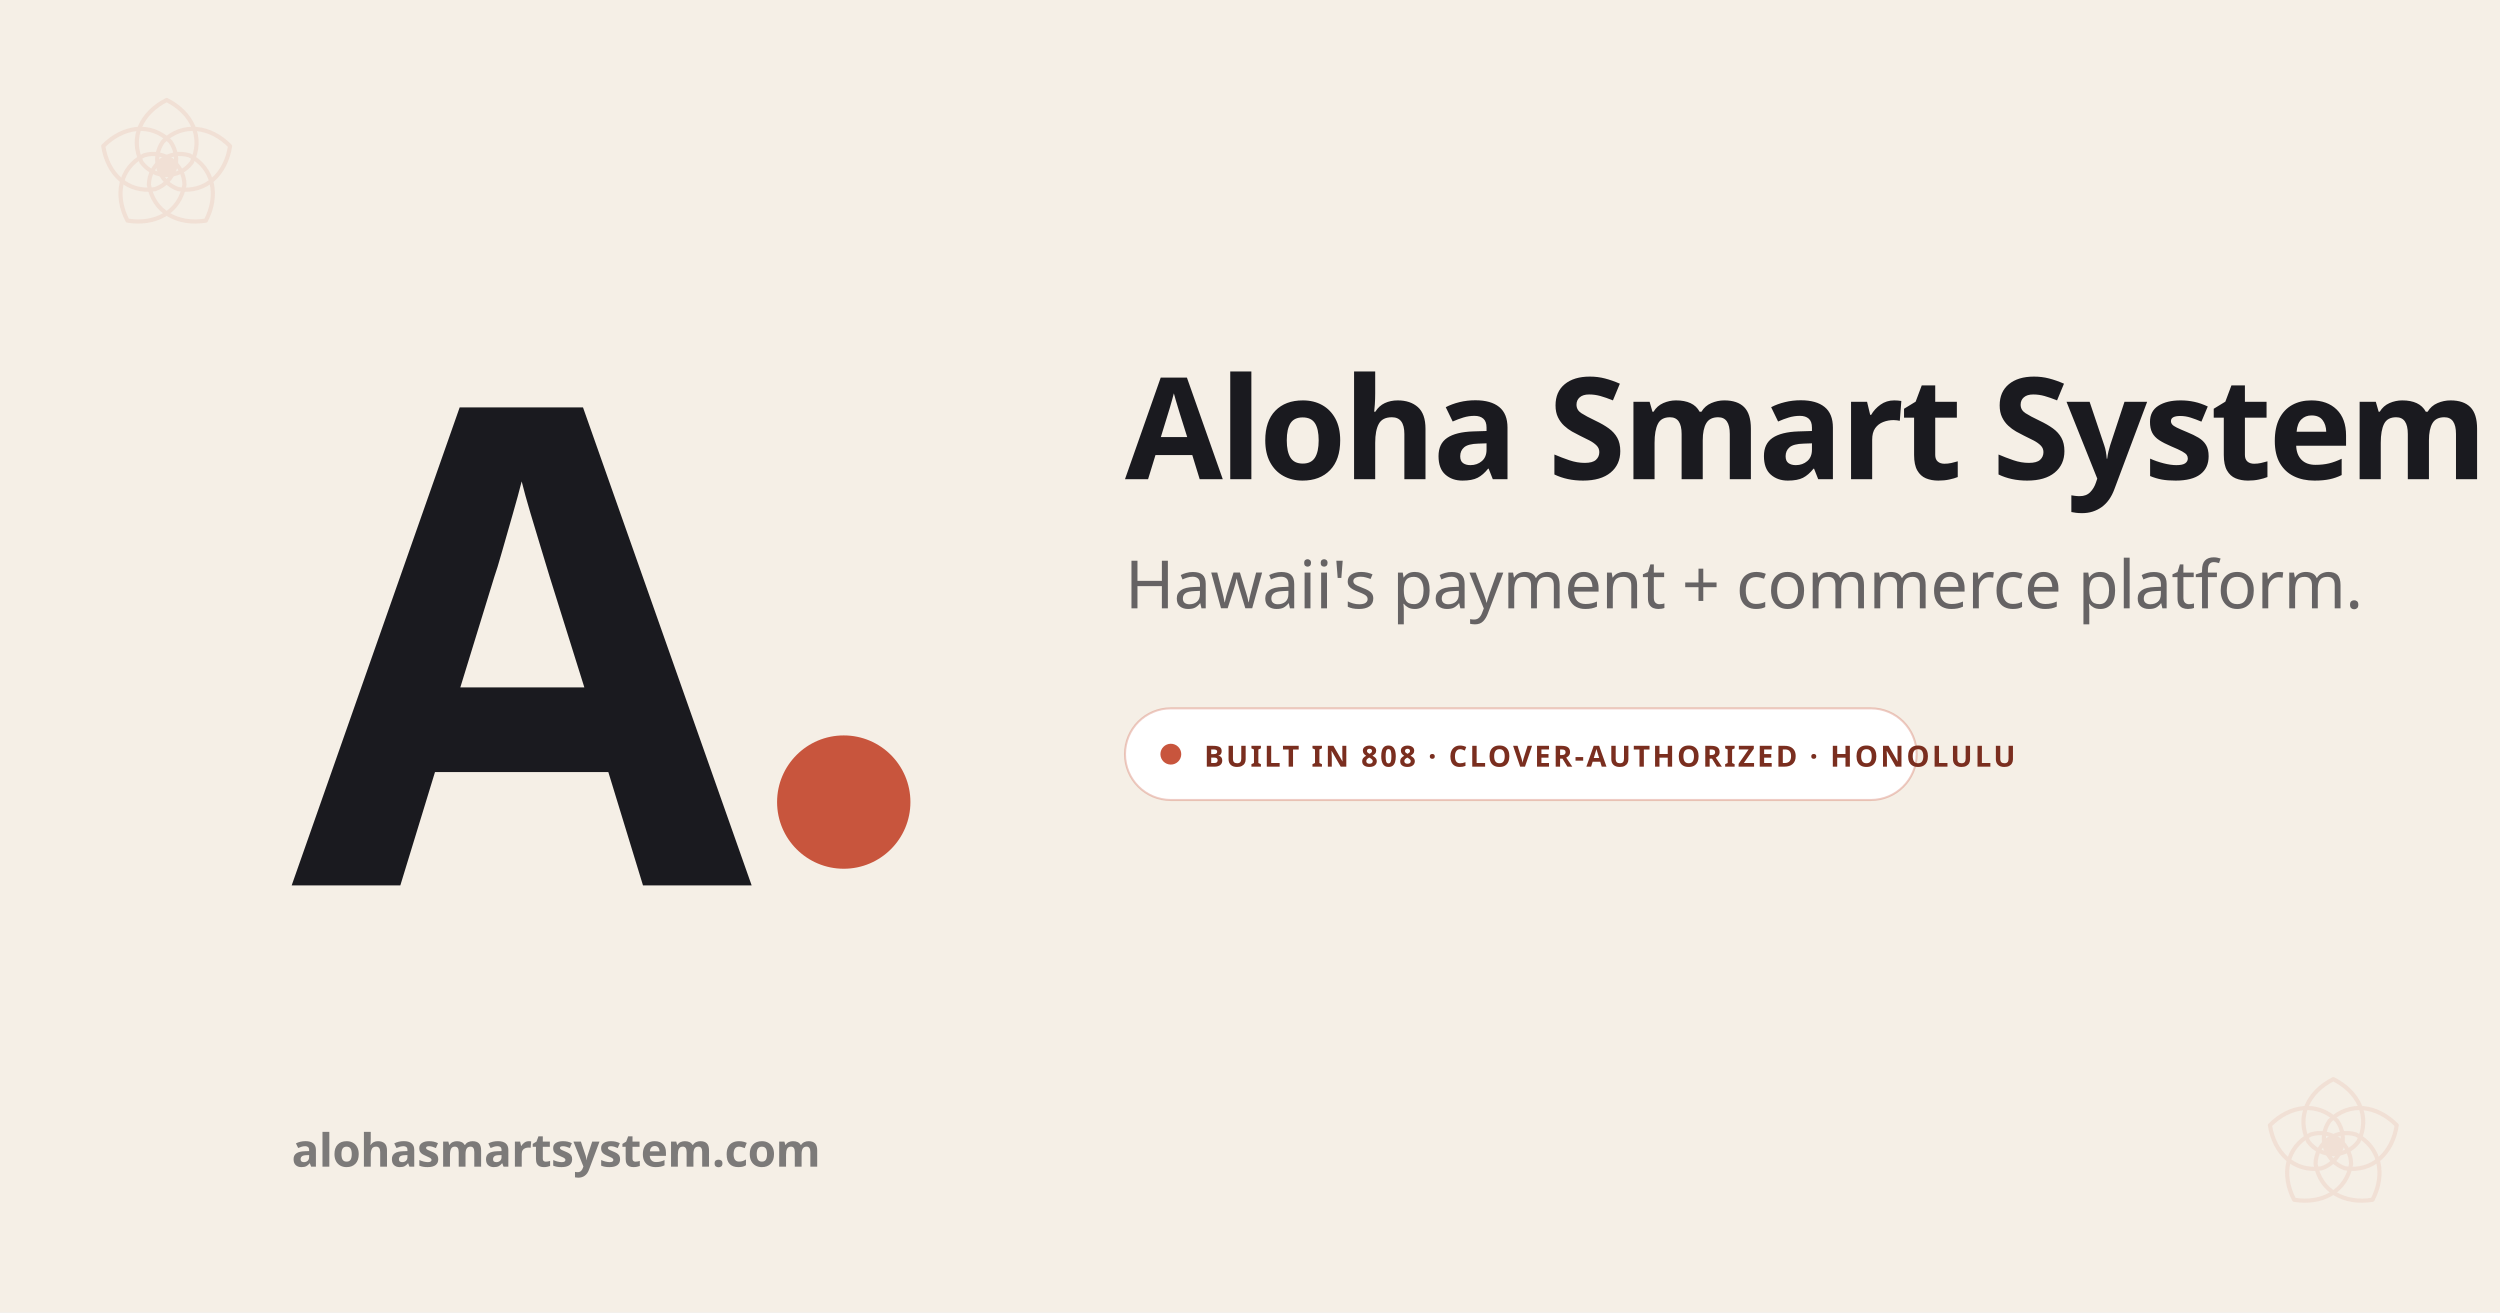
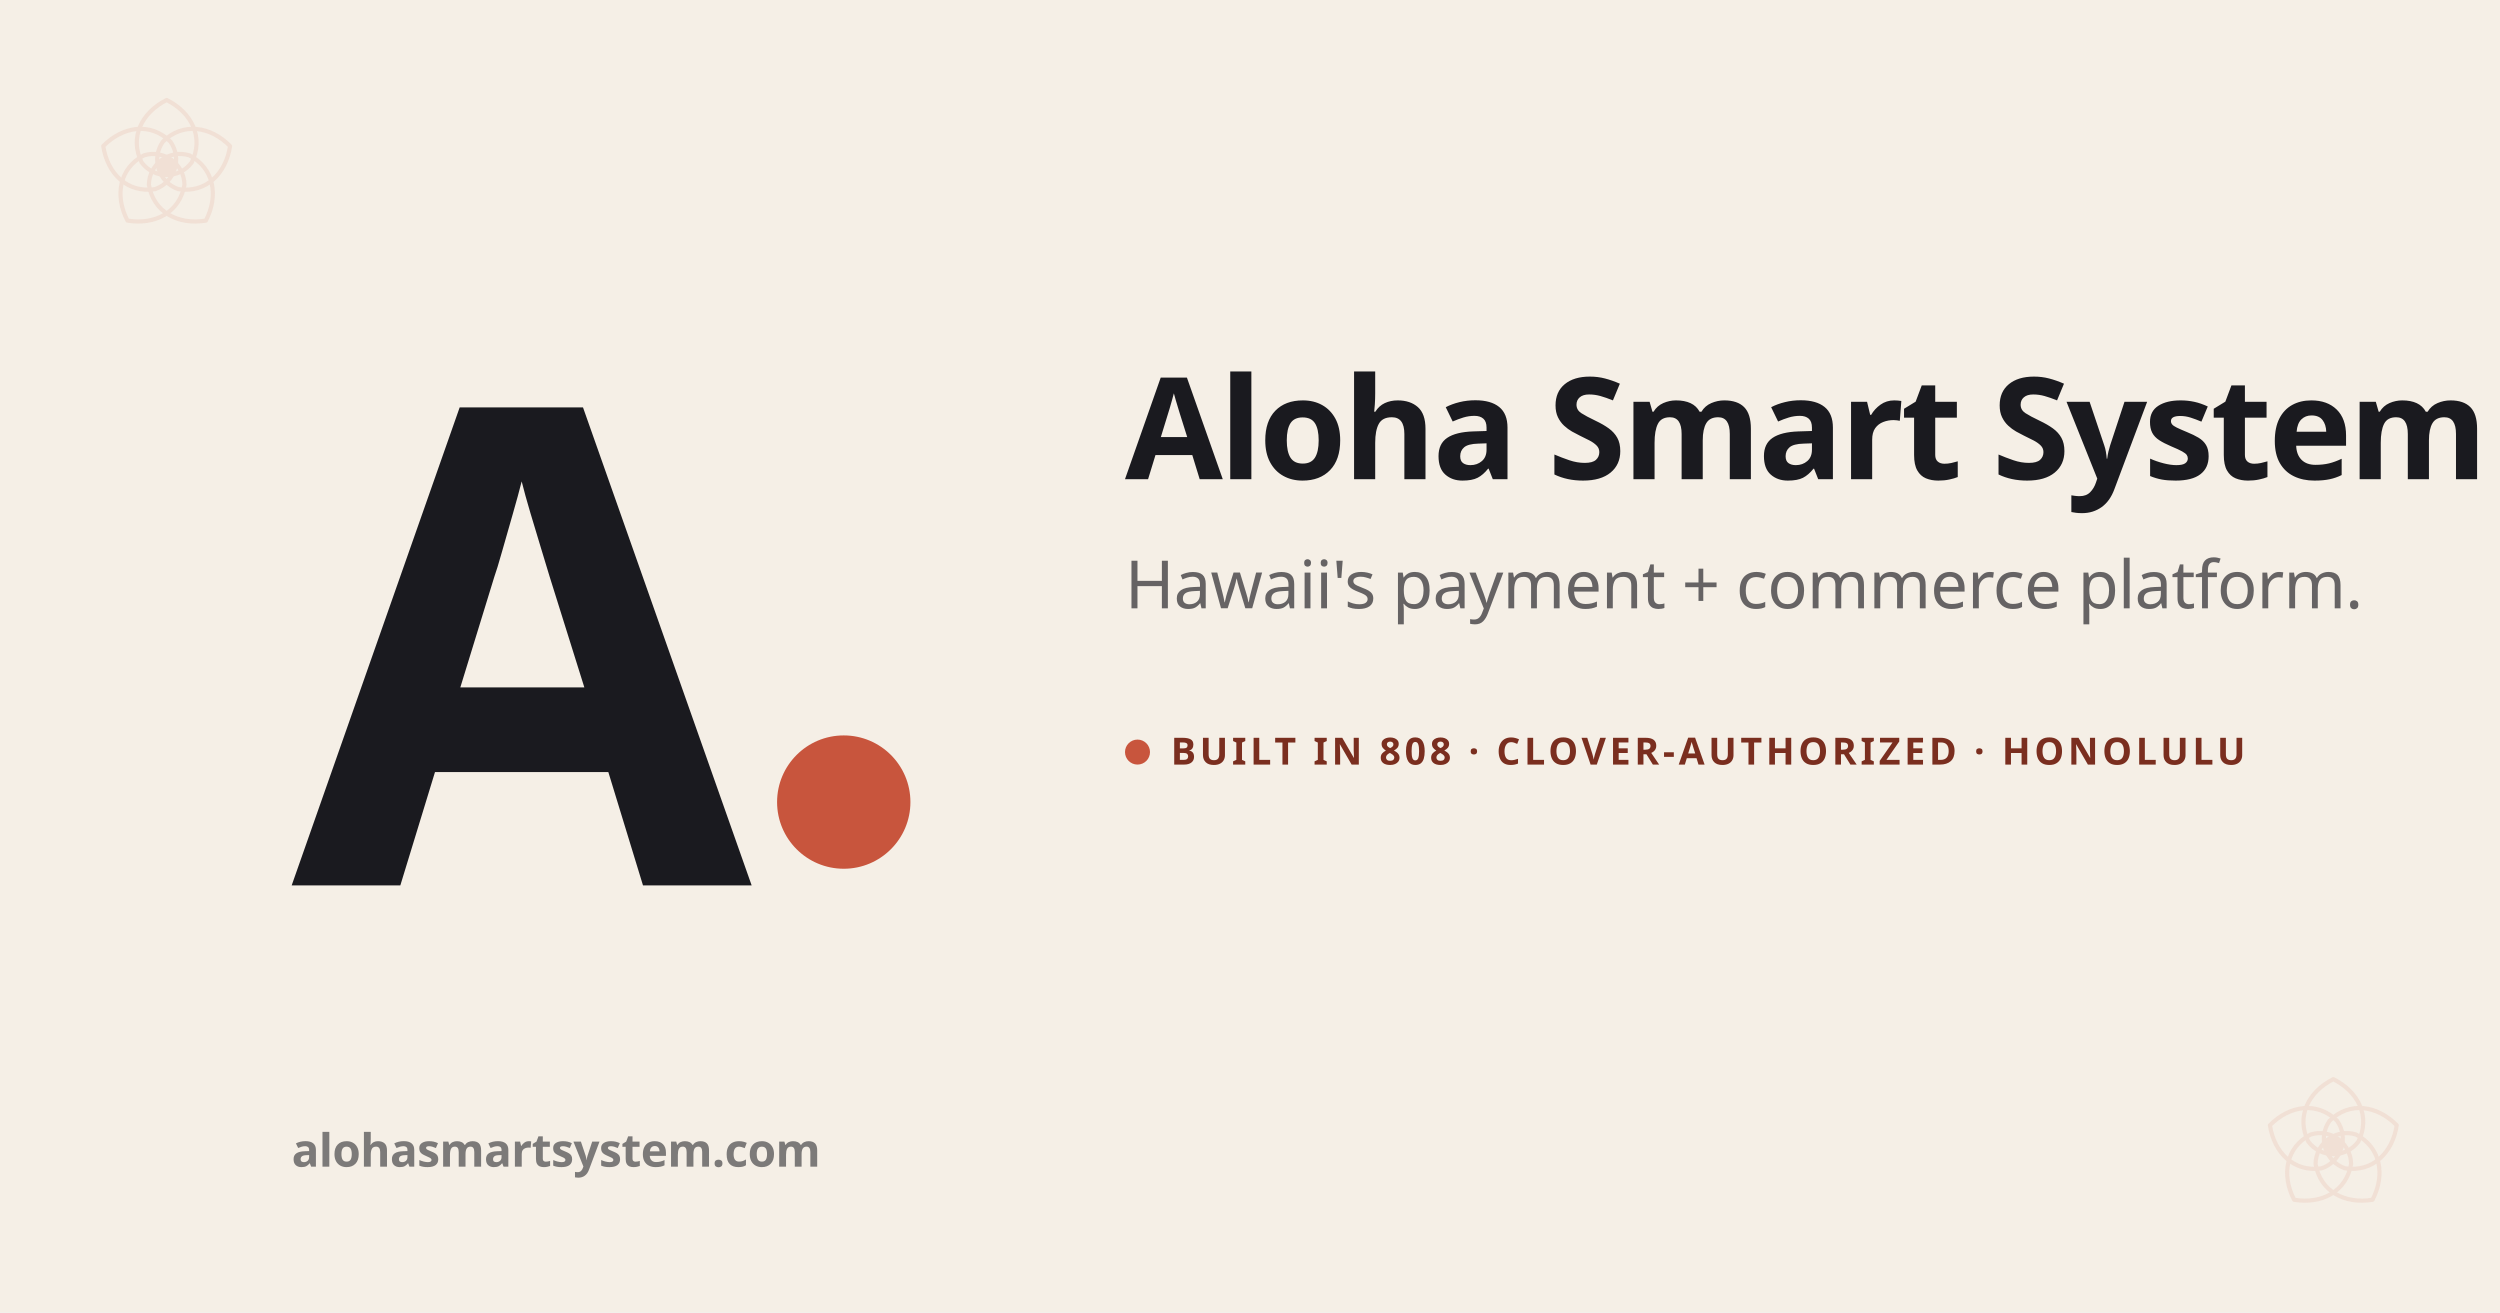
<svg xmlns="http://www.w3.org/2000/svg" viewBox="0 0 1200 630" width="1200" height="630">
  <rect width="1200" height="630" fill="#F5EFE6" />
  <g fill="none" stroke="#C8553D" stroke-width="1" stroke-linejoin="round" opacity="0.10">
    <g transform="translate(80 80) scale(2)">
      <path d="M0 -16 C 6 -13 9 -7 6 -1 C 3 3 -3 3 -6 -1 C -9 -7 -6 -13 0 -16 Z" />
      <g transform="rotate(72)">
        <path d="M0 -16 C 6 -13 9 -7 6 -1 C 3 3 -3 3 -6 -1 C -9 -7 -6 -13 0 -16 Z" />
      </g>
      <g transform="rotate(144)">
        <path d="M0 -16 C 6 -13 9 -7 6 -1 C 3 3 -3 3 -6 -1 C -9 -7 -6 -13 0 -16 Z" />
      </g>
      <g transform="rotate(216)">
        <path d="M0 -16 C 6 -13 9 -7 6 -1 C 3 3 -3 3 -6 -1 C -9 -7 -6 -13 0 -16 Z" />
      </g>
      <g transform="rotate(288)">
        <path d="M0 -16 C 6 -13 9 -7 6 -1 C 3 3 -3 3 -6 -1 C -9 -7 -6 -13 0 -16 Z" />
      </g>
      <circle r="2" fill="#C8553D" stroke="none" />
    </g>
    <g transform="translate(1120 550) scale(2)">
      <path d="M0 -16 C 6 -13 9 -7 6 -1 C 3 3 -3 3 -6 -1 C -9 -7 -6 -13 0 -16 Z" />
      <g transform="rotate(72)">
        <path d="M0 -16 C 6 -13 9 -7 6 -1 C 3 3 -3 3 -6 -1 C -9 -7 -6 -13 0 -16 Z" />
      </g>
      <g transform="rotate(144)">
        <path d="M0 -16 C 6 -13 9 -7 6 -1 C 3 3 -3 3 -6 -1 C -9 -7 -6 -13 0 -16 Z" />
      </g>
      <g transform="rotate(216)">
        <path d="M0 -16 C 6 -13 9 -7 6 -1 C 3 3 -3 3 -6 -1 C -9 -7 -6 -13 0 -16 Z" />
      </g>
      <g transform="rotate(288)">
        <path d="M0 -16 C 6 -13 9 -7 6 -1 C 3 3 -3 3 -6 -1 C -9 -7 -6 -13 0 -16 Z" />
      </g>
      <circle r="2" fill="#C8553D" stroke="none" />
    </g>
  </g>
  <g transform="translate(140 140)">
    <text x="0" y="285" font-family="Inter Tight, system-ui, sans-serif" font-weight="700" font-size="320" letter-spacing="-0.04em" fill="#1A1A1F">A</text>
    <circle cx="265" cy="245" r="32" fill="#C8553D" />
  </g>
  <g transform="translate(540 230)">
    <text x="0" y="0" font-family="Inter Tight, system-ui, sans-serif" font-weight="700" font-size="68" letter-spacing="-0.025em" fill="#1A1A1F">Aloha Smart System</text>
    <text x="0" y="62" font-family="Inter Tight, system-ui, sans-serif" font-weight="500" font-size="32" letter-spacing="-0.01em" fill="rgba(26,26,31,0.65)">Hawaii's payment + commerce platform.</text>
-     <g transform="translate(0 110)">
-       <rect x="0" y="0" rx="22" ry="22" width="380" height="44" fill="#FFFFFF" stroke="#C8553D" stroke-opacity="0.30" stroke-width="1" />
-       <circle cx="22" cy="22" r="5" fill="#C8553D" />
-       <text x="38" y="28" font-family="Inter Tight, system-ui, sans-serif" font-weight="600" font-size="14" letter-spacing="0.08em" fill="#7A2E1F">BUILT IN 808 · CLOVER-AUTHORIZED · HONOLULU</text>
+     <g transform="translate(0 120)">
+       <circle cx="6" cy="11" r="6" fill="#C8553D" />
+       <text x="22" y="17" font-family="Inter Tight, system-ui, sans-serif" font-weight="700" font-size="18" letter-spacing="0.10em" fill="#7A2E1F">BUILT IN 808 · CLOVER-AUTHORIZED · HONOLULU</text>
    </g>
  </g>
  <g transform="translate(140 560)">
    <text x="0" y="0" font-family="Inter Tight, system-ui, sans-serif" font-weight="600" font-size="22" letter-spacing="-0.01em" fill="rgba(26,26,31,0.55)">alohasmartsystem.com</text>
  </g>
</svg>
